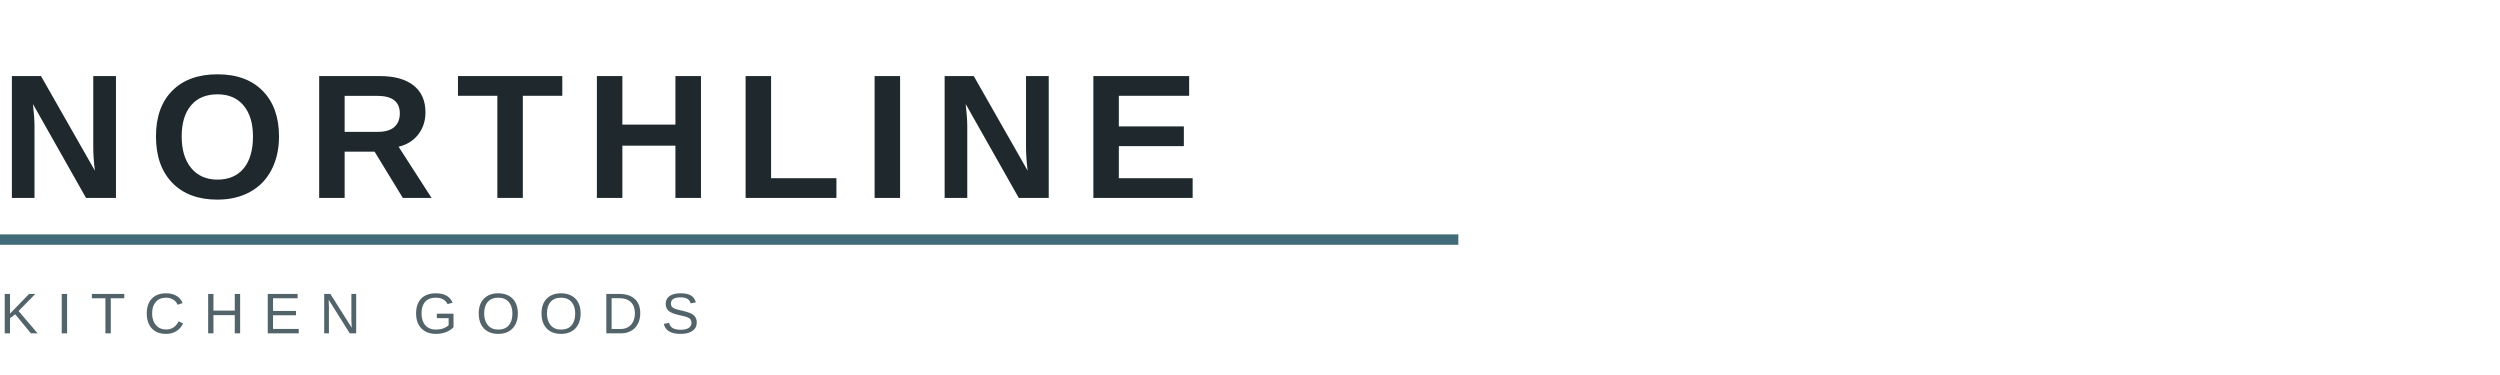
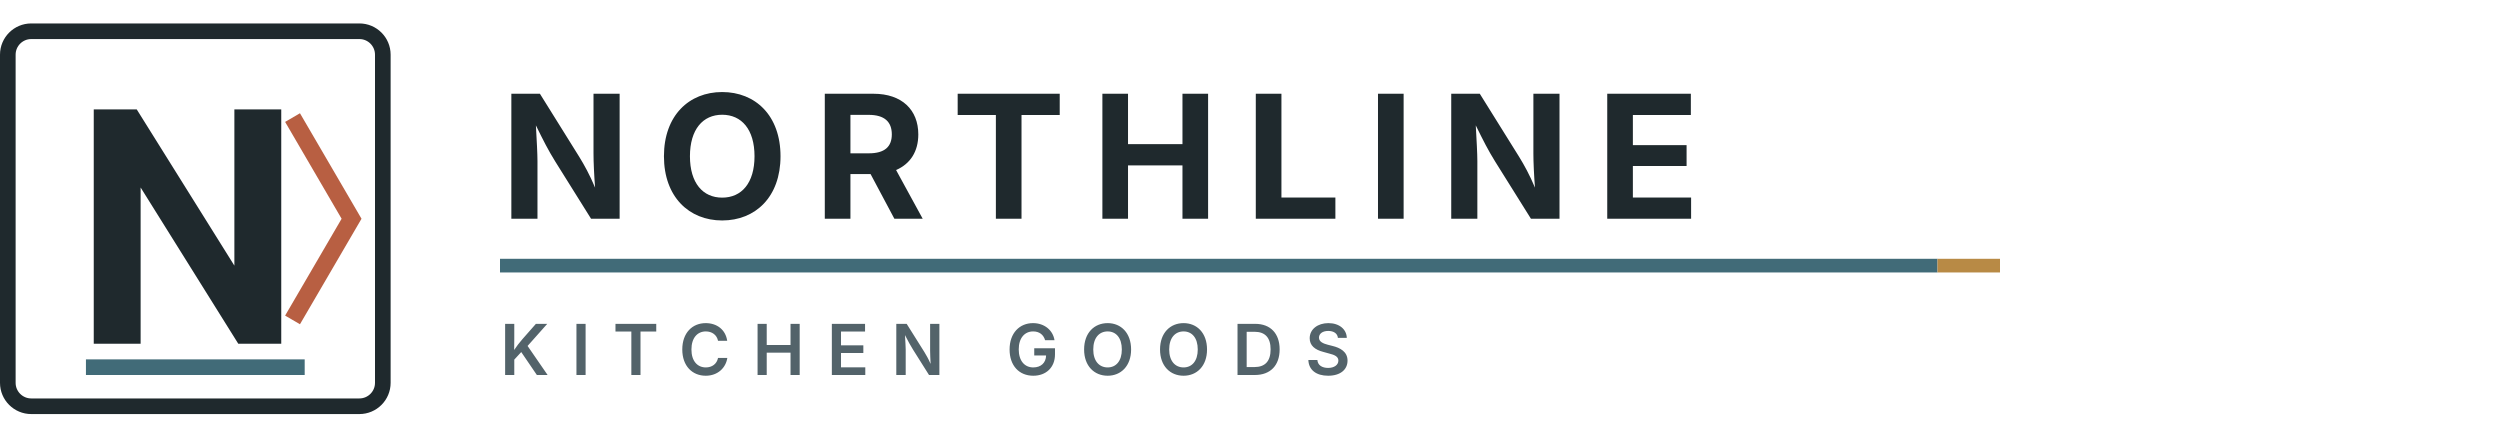
- <svg xmlns="http://www.w3.org/2000/svg" viewBox="0 0 480 72" role="img" aria-label="Northline Kitchen Goods">
-   <rect width="480" height="72" fill="none" />
-   <text x="0" y="38" font-family="system-ui, Arial, sans-serif" font-size="34" font-weight="700" letter-spacing="4" fill="#1F292D">NORTHLINE</text>
-   <line x1="0" y1="46" x2="280" y2="46" stroke="#416B78" stroke-width="2" />
-   <text x="0" y="64" font-family="system-ui, Arial, sans-serif" font-size="11" font-weight="500" letter-spacing="3.5" fill="#53636A">KITCHEN GOODS</text>
+ <svg xmlns="http://www.w3.org/2000/svg" viewBox="0 0 320 56" role="img" aria-label="Northline Kitchen Goods">
+   <rect x="1" y="4" width="48" height="48" rx="3" fill="none" stroke="#1F292D" stroke-width="2" />
+   <path d="M12 44 V14 H17.5 L30 34 V14 H36 V44 H30.5 L18 24 V44 Z" fill="#1F292D" />
+   <path d="M38 16 L45 28 L38 40" fill="none" stroke="#B85F42" stroke-width="2.2" stroke-linecap="square" />
+   <line x1="11" y1="47" x2="39" y2="47" stroke="#416B78" stroke-width="2" />
+   <text x="64" y="28" font-family="ui-sans-serif, system-ui, -apple-system, Segoe UI, sans-serif" font-size="22" font-weight="700" letter-spacing="3.2" fill="#1F292D">NORTHLINE</text>
+   <line x1="64" y1="34" x2="248" y2="34" stroke="#416B78" stroke-width="1.75" />
+   <line x1="248" y1="34" x2="256" y2="34" stroke="#B88A45" stroke-width="1.75" />
+   <text x="64" y="48" font-family="ui-sans-serif, system-ui, -apple-system, Segoe UI, sans-serif" font-size="9" font-weight="600" letter-spacing="2.8" fill="#53636A">KITCHEN GOODS</text>
</svg>
